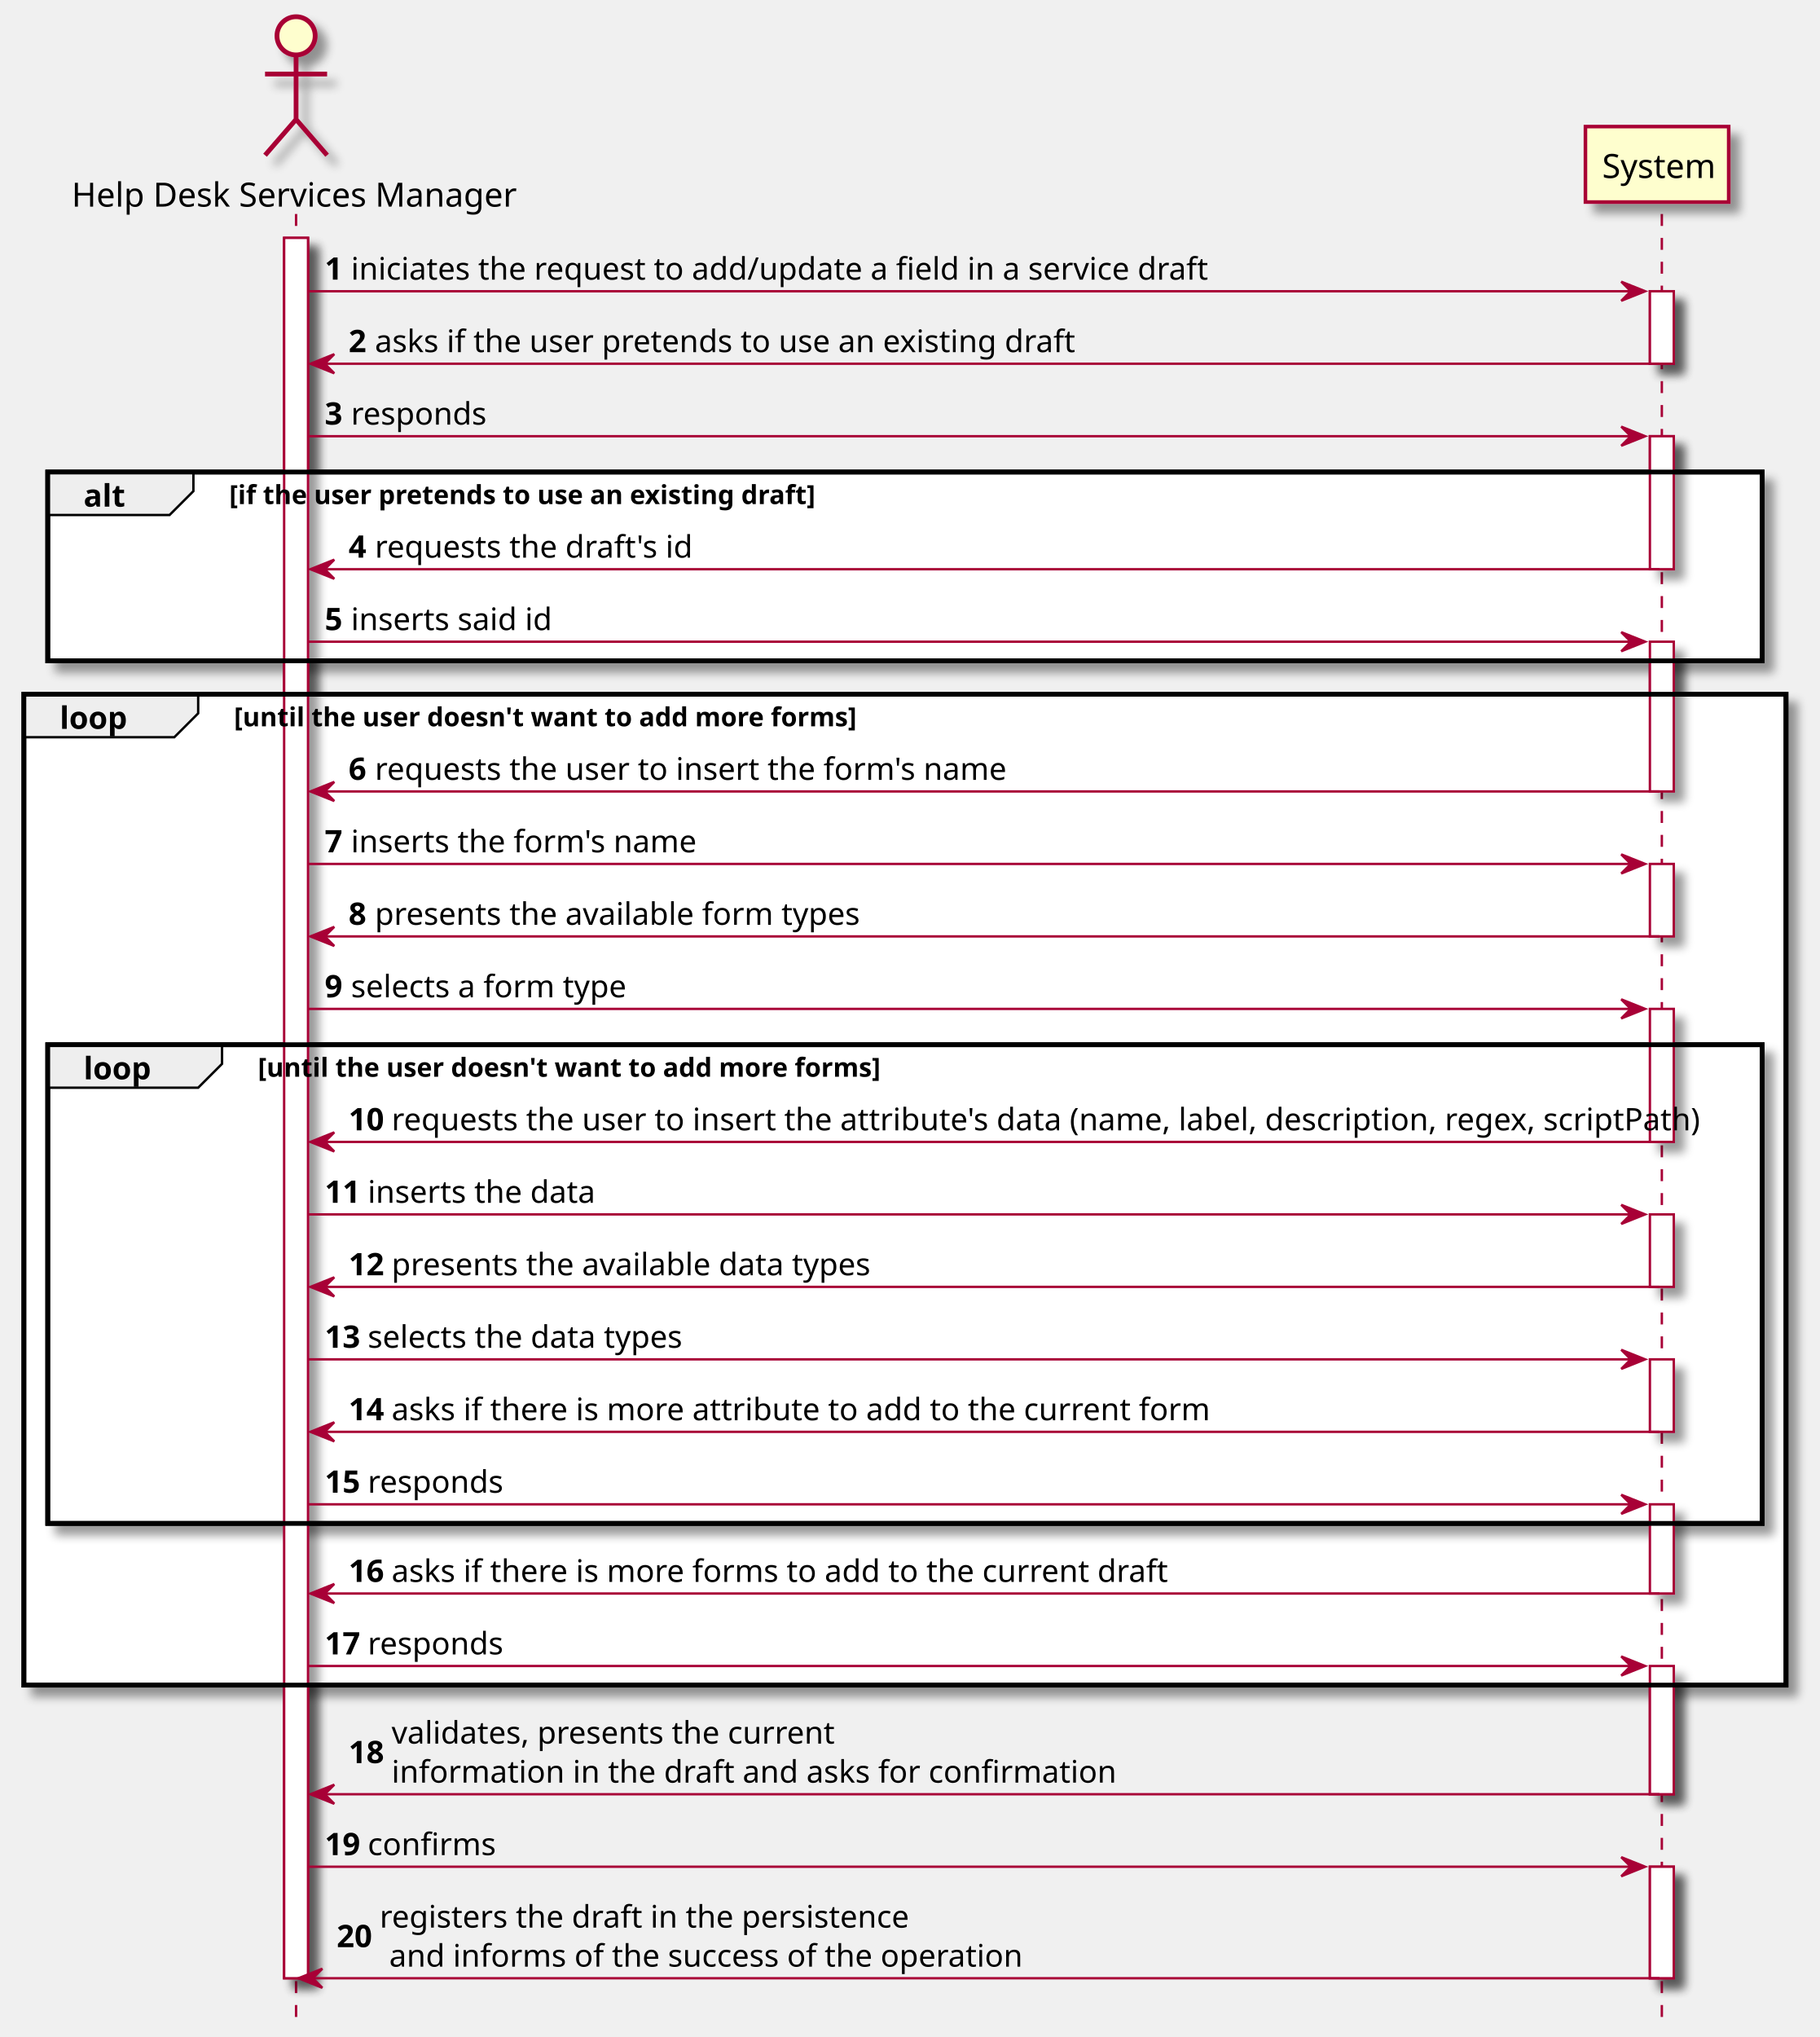
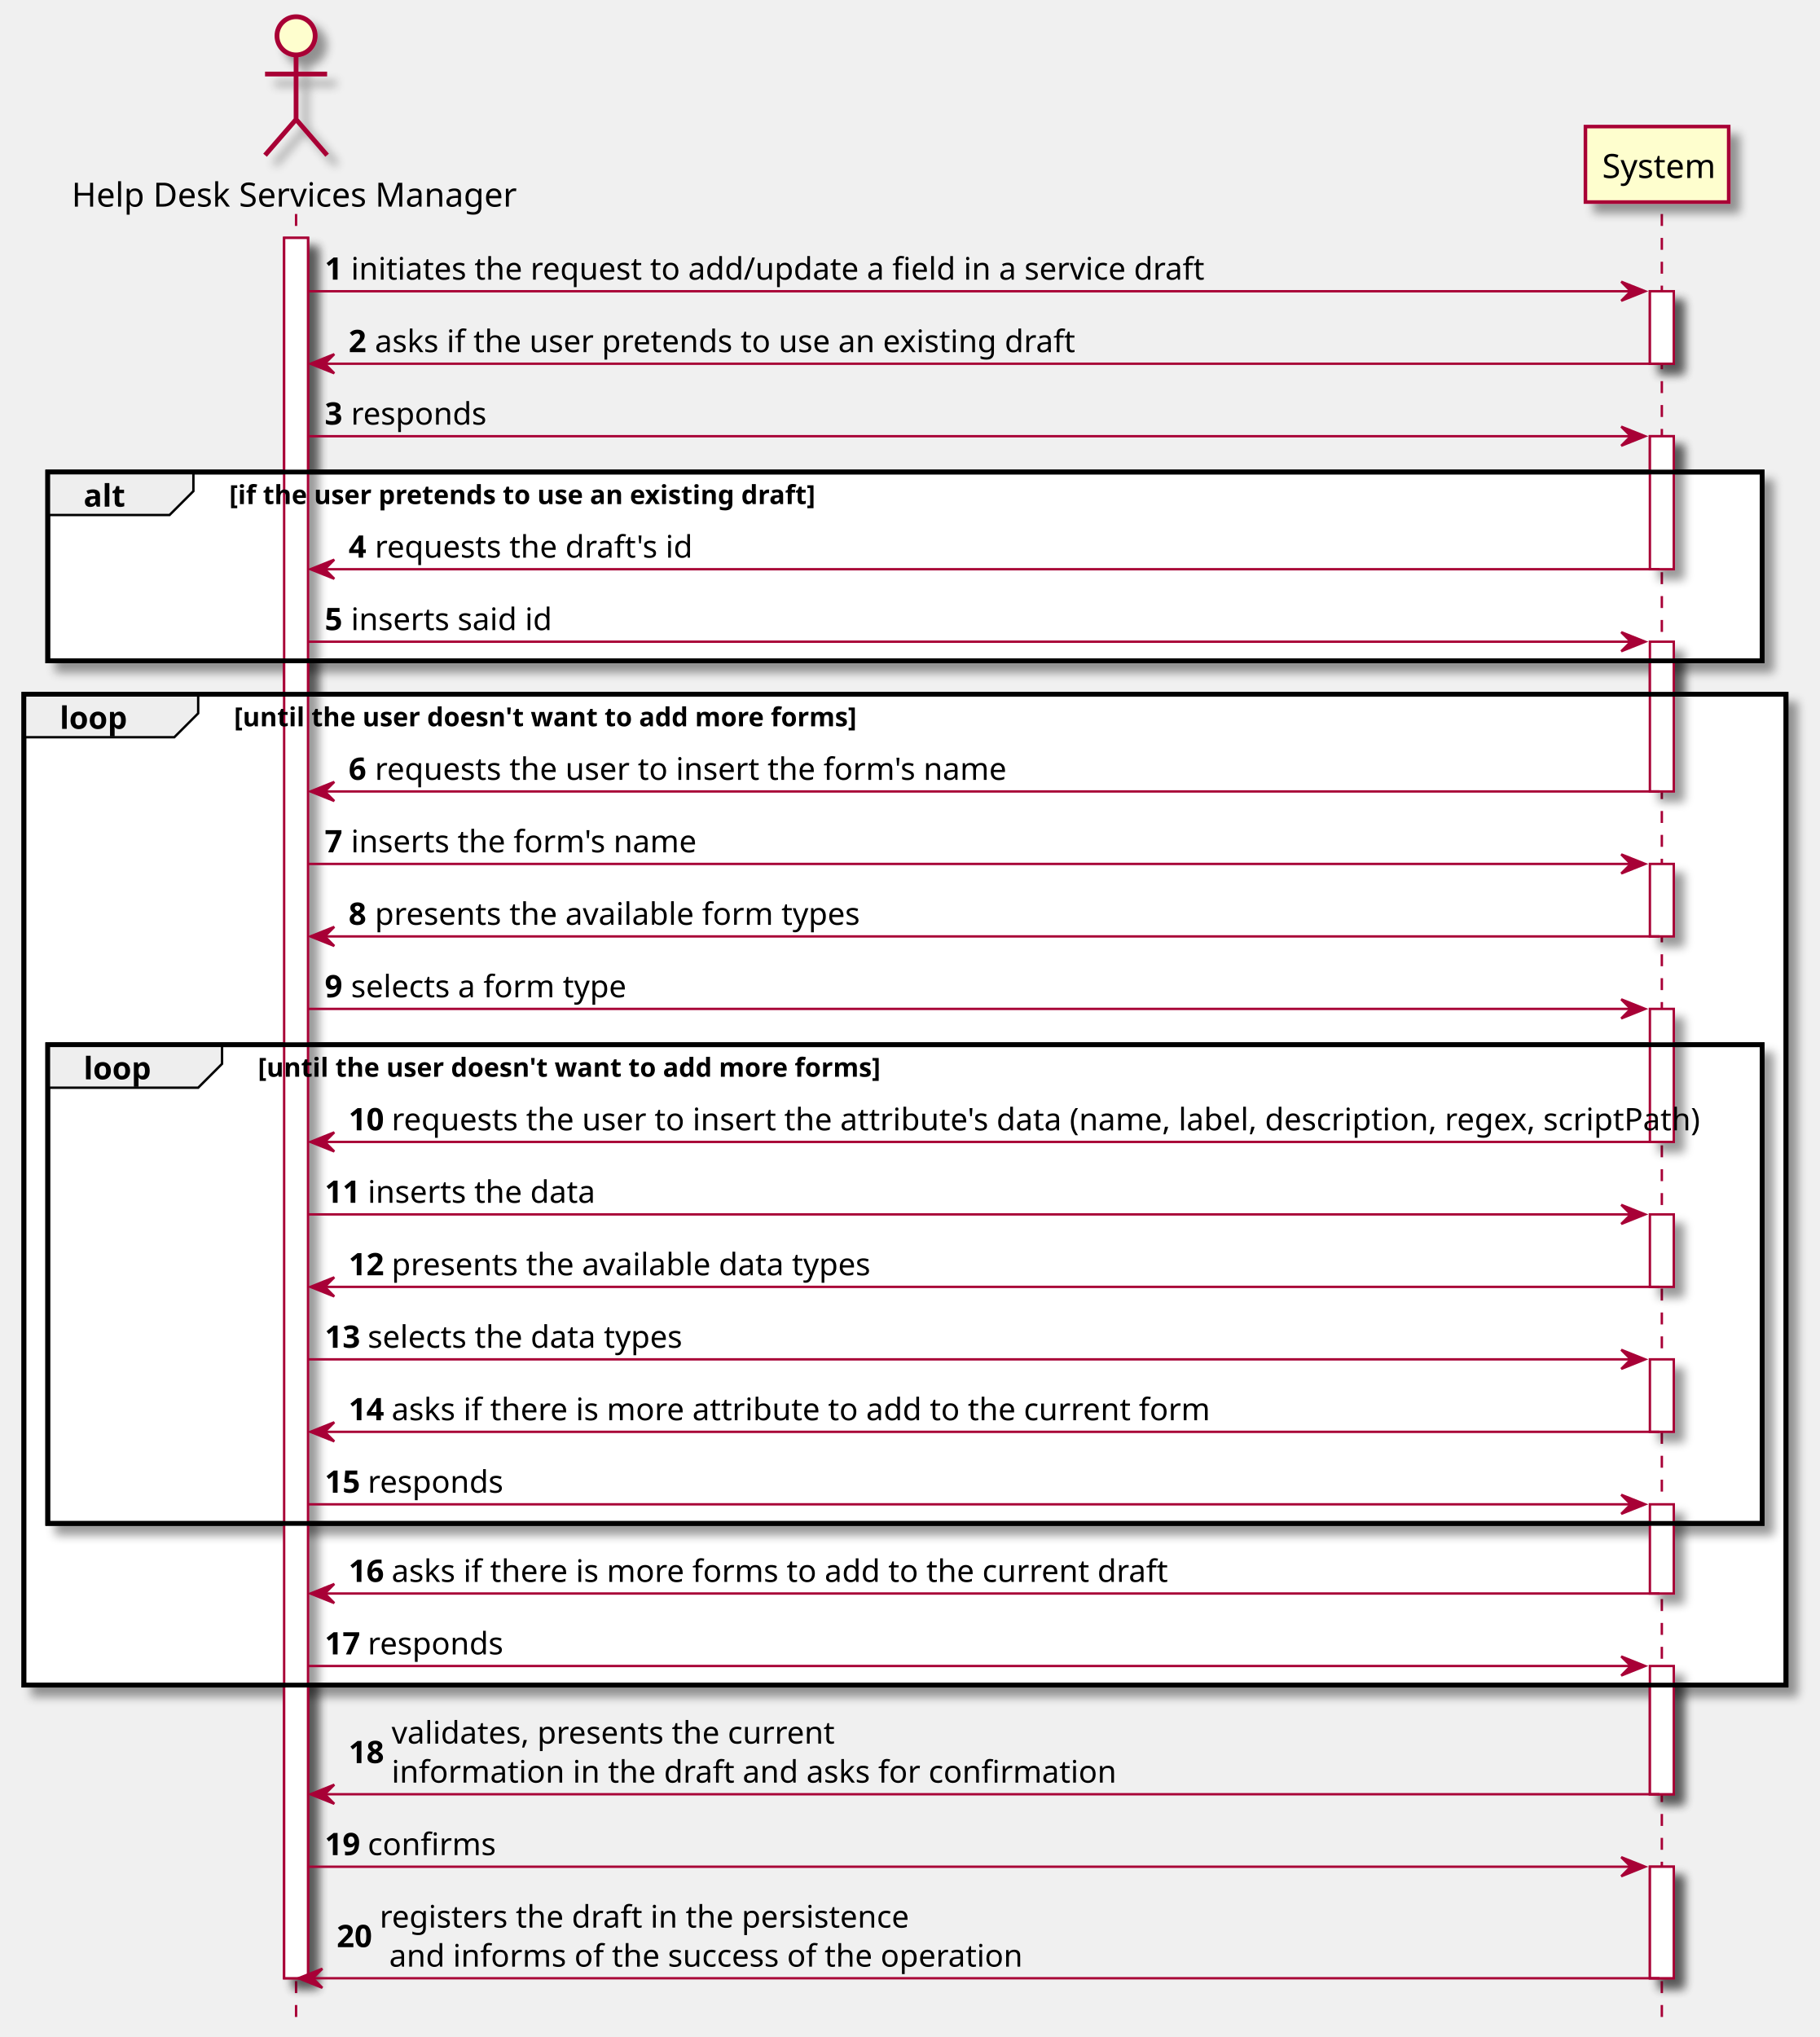
<svg xmlns="http://www.w3.org/2000/svg" contentScriptType="application/ecmascript" contentStyleType="text/css" height="853px" preserveAspectRatio="none" style="width:762px;height:853px;" version="1.1" viewBox="0 0 762 853" width="762px" zoomAndPan="magnify">
  <defs>
-     <filter height="300%" id="f1pbz5smynteqz" width="300%" x="-1" y="-1">
+     <filter height="300%" id="f1j37cf1c115k4" width="300%" x="-1" y="-1">
      <feGaussianBlur result="blurOut" stdDeviation="2.0" />
      <feColorMatrix in="blurOut" result="blurOut2" type="matrix" values="0 0 0 0 0 0 0 0 0 0 0 0 0 0 0 0 0 0 .4 0" />
      <feOffset dx="4.0" dy="4.0" in="blurOut2" result="blurOut3" />
      <feBlend in="SourceGraphic" in2="blurOut3" mode="normal" />
    </filter>
  </defs>
  <g>
-     <rect fill="#FFFFFF" filter="url(#f1pbz5smynteqz)" height="728.789" style="stroke:#A80036;stroke-width:1.0;" width="10" x="119" y="99.609" />
-     <rect fill="#FFFFFF" filter="url(#f1pbz5smynteqz)" height="30.352" style="stroke:#A80036;stroke-width:1.0;" width="10" x="691" y="121.961" />
-     <rect fill="#FFFFFF" filter="url(#f1pbz5smynteqz)" height="55.703" style="stroke:#A80036;stroke-width:1.0;" width="10" x="691" y="182.664" />
-     <rect fill="#FFFFFF" filter="url(#f1pbz5smynteqz)" height="62.703" style="stroke:#A80036;stroke-width:1.0;" width="10" x="691" y="268.719" />
-     <rect fill="#FFFFFF" filter="url(#f1pbz5smynteqz)" height="30.352" style="stroke:#A80036;stroke-width:1.0;" width="10" x="691" y="361.773" />
-     <rect fill="#FFFFFF" filter="url(#f1pbz5smynteqz)" height="55.703" style="stroke:#A80036;stroke-width:1.0;" width="10" x="691" y="422.477" />
-     <rect fill="#FFFFFF" filter="url(#f1pbz5smynteqz)" height="30.352" style="stroke:#A80036;stroke-width:1.0;" width="10" x="691" y="508.531" />
-     <rect fill="#FFFFFF" filter="url(#f1pbz5smynteqz)" height="30.352" style="stroke:#A80036;stroke-width:1.0;" width="10" x="691" y="569.234" />
-     <rect fill="#FFFFFF" filter="url(#f1pbz5smynteqz)" height="37.352" style="stroke:#A80036;stroke-width:1.0;" width="10" x="691" y="629.938" />
-     <rect fill="#FFFFFF" filter="url(#f1pbz5smynteqz)" height="53.703" style="stroke:#A80036;stroke-width:1.0;" width="10" x="691" y="697.641" />
-     <rect fill="#FFFFFF" filter="url(#f1pbz5smynteqz)" height="46.703" style="stroke:#A80036;stroke-width:1.0;" width="10" x="691" y="781.695" />
-     <rect fill="#FFFFFF" filter="url(#f1pbz5smynteqz)" height="79.055" style="stroke:#000000;stroke-width:2.0;" width="718" x="20" y="197.664" />
-     <rect fill="#FFFFFF" filter="url(#f1pbz5smynteqz)" height="414.922" style="stroke:#000000;stroke-width:2.0;" width="738" x="10" y="290.719" />
-     <rect fill="#FFFFFF" filter="url(#f1pbz5smynteqz)" height="200.461" style="stroke:#000000;stroke-width:2.0;" width="718" x="20" y="437.477" />
+     <rect fill="#FFFFFF" filter="url(#f1j37cf1c115k4)" height="728.789" style="stroke:#A80036;stroke-width:1.0;" width="10" x="119" y="99.609" />
+     <rect fill="#FFFFFF" filter="url(#f1j37cf1c115k4)" height="30.352" style="stroke:#A80036;stroke-width:1.0;" width="10" x="691" y="121.961" />
+     <rect fill="#FFFFFF" filter="url(#f1j37cf1c115k4)" height="55.703" style="stroke:#A80036;stroke-width:1.0;" width="10" x="691" y="182.664" />
+     <rect fill="#FFFFFF" filter="url(#f1j37cf1c115k4)" height="62.703" style="stroke:#A80036;stroke-width:1.0;" width="10" x="691" y="268.719" />
+     <rect fill="#FFFFFF" filter="url(#f1j37cf1c115k4)" height="30.352" style="stroke:#A80036;stroke-width:1.0;" width="10" x="691" y="361.773" />
+     <rect fill="#FFFFFF" filter="url(#f1j37cf1c115k4)" height="55.703" style="stroke:#A80036;stroke-width:1.0;" width="10" x="691" y="422.477" />
+     <rect fill="#FFFFFF" filter="url(#f1j37cf1c115k4)" height="30.352" style="stroke:#A80036;stroke-width:1.0;" width="10" x="691" y="508.531" />
+     <rect fill="#FFFFFF" filter="url(#f1j37cf1c115k4)" height="30.352" style="stroke:#A80036;stroke-width:1.0;" width="10" x="691" y="569.234" />
+     <rect fill="#FFFFFF" filter="url(#f1j37cf1c115k4)" height="37.352" style="stroke:#A80036;stroke-width:1.0;" width="10" x="691" y="629.938" />
+     <rect fill="#FFFFFF" filter="url(#f1j37cf1c115k4)" height="53.703" style="stroke:#A80036;stroke-width:1.0;" width="10" x="691" y="697.641" />
+     <rect fill="#FFFFFF" filter="url(#f1j37cf1c115k4)" height="46.703" style="stroke:#A80036;stroke-width:1.0;" width="10" x="691" y="781.695" />
+     <rect fill="#FFFFFF" filter="url(#f1j37cf1c115k4)" height="79.055" style="stroke:#000000;stroke-width:2.0;" width="718" x="20" y="197.664" />
+     <rect fill="#FFFFFF" filter="url(#f1j37cf1c115k4)" height="414.922" style="stroke:#000000;stroke-width:2.0;" width="738" x="10" y="290.719" />
+     <rect fill="#FFFFFF" filter="url(#f1j37cf1c115k4)" height="200.461" style="stroke:#000000;stroke-width:2.0;" width="718" x="20" y="437.477" />
    <line style="stroke:#A80036;stroke-width:1.0;stroke-dasharray:5.0,5.0;" x1="124" x2="124" y1="89.609" y2="846.398" />
    <line style="stroke:#A80036;stroke-width:1.0;stroke-dasharray:5.0,5.0;" x1="696" x2="696" y1="89.609" y2="846.398" />
    <text fill="#000000" font-family="sans-serif" font-size="14" lengthAdjust="spacing" textLength="182" x="30" y="86.533">Help Desk Services Manager</text>
-     <ellipse cx="124" cy="15" fill="#FEFECE" filter="url(#f1pbz5smynteqz)" rx="8" ry="8" style="stroke:#A80036;stroke-width:2.0;" />
-     <path d="M124,23 L124,50 M111,31 L137,31 M124,50 L111,65 M124,50 L137,65 " fill="none" filter="url(#f1pbz5smynteqz)" style="stroke:#A80036;stroke-width:2.0;" />
-     <rect fill="#FEFECE" filter="url(#f1pbz5smynteqz)" height="31.609" style="stroke:#A80036;stroke-width:1.5;" width="60" x="664" y="53" />
+     <ellipse cx="124" cy="15" fill="#FEFECE" filter="url(#f1j37cf1c115k4)" rx="8" ry="8" style="stroke:#A80036;stroke-width:2.0;" />
+     <path d="M124,23 L124,50 M111,31 L137,31 M124,50 L111,65 M124,50 L137,65 " fill="none" filter="url(#f1j37cf1c115k4)" style="stroke:#A80036;stroke-width:2.0;" />
+     <rect fill="#FEFECE" filter="url(#f1j37cf1c115k4)" height="31.609" style="stroke:#A80036;stroke-width:1.5;" width="60" x="664" y="53" />
    <text fill="#000000" font-family="sans-serif" font-size="14" lengthAdjust="spacing" textLength="46" x="671" y="74.533">System</text>
-     <rect fill="#FFFFFF" filter="url(#f1pbz5smynteqz)" height="728.789" style="stroke:#A80036;stroke-width:1.0;" width="10" x="119" y="99.609" />
-     <rect fill="#FFFFFF" filter="url(#f1pbz5smynteqz)" height="30.352" style="stroke:#A80036;stroke-width:1.0;" width="10" x="691" y="121.961" />
-     <rect fill="#FFFFFF" filter="url(#f1pbz5smynteqz)" height="55.703" style="stroke:#A80036;stroke-width:1.0;" width="10" x="691" y="182.664" />
-     <rect fill="#FFFFFF" filter="url(#f1pbz5smynteqz)" height="62.703" style="stroke:#A80036;stroke-width:1.0;" width="10" x="691" y="268.719" />
-     <rect fill="#FFFFFF" filter="url(#f1pbz5smynteqz)" height="30.352" style="stroke:#A80036;stroke-width:1.0;" width="10" x="691" y="361.773" />
-     <rect fill="#FFFFFF" filter="url(#f1pbz5smynteqz)" height="55.703" style="stroke:#A80036;stroke-width:1.0;" width="10" x="691" y="422.477" />
-     <rect fill="#FFFFFF" filter="url(#f1pbz5smynteqz)" height="30.352" style="stroke:#A80036;stroke-width:1.0;" width="10" x="691" y="508.531" />
-     <rect fill="#FFFFFF" filter="url(#f1pbz5smynteqz)" height="30.352" style="stroke:#A80036;stroke-width:1.0;" width="10" x="691" y="569.234" />
-     <rect fill="#FFFFFF" filter="url(#f1pbz5smynteqz)" height="37.352" style="stroke:#A80036;stroke-width:1.0;" width="10" x="691" y="629.938" />
-     <rect fill="#FFFFFF" filter="url(#f1pbz5smynteqz)" height="53.703" style="stroke:#A80036;stroke-width:1.0;" width="10" x="691" y="697.641" />
-     <rect fill="#FFFFFF" filter="url(#f1pbz5smynteqz)" height="46.703" style="stroke:#A80036;stroke-width:1.0;" width="10" x="691" y="781.695" />
+     <rect fill="#FFFFFF" filter="url(#f1j37cf1c115k4)" height="728.789" style="stroke:#A80036;stroke-width:1.0;" width="10" x="119" y="99.609" />
+     <rect fill="#FFFFFF" filter="url(#f1j37cf1c115k4)" height="30.352" style="stroke:#A80036;stroke-width:1.0;" width="10" x="691" y="121.961" />
+     <rect fill="#FFFFFF" filter="url(#f1j37cf1c115k4)" height="55.703" style="stroke:#A80036;stroke-width:1.0;" width="10" x="691" y="182.664" />
+     <rect fill="#FFFFFF" filter="url(#f1j37cf1c115k4)" height="62.703" style="stroke:#A80036;stroke-width:1.0;" width="10" x="691" y="268.719" />
+     <rect fill="#FFFFFF" filter="url(#f1j37cf1c115k4)" height="30.352" style="stroke:#A80036;stroke-width:1.0;" width="10" x="691" y="361.773" />
+     <rect fill="#FFFFFF" filter="url(#f1j37cf1c115k4)" height="55.703" style="stroke:#A80036;stroke-width:1.0;" width="10" x="691" y="422.477" />
+     <rect fill="#FFFFFF" filter="url(#f1j37cf1c115k4)" height="30.352" style="stroke:#A80036;stroke-width:1.0;" width="10" x="691" y="508.531" />
+     <rect fill="#FFFFFF" filter="url(#f1j37cf1c115k4)" height="30.352" style="stroke:#A80036;stroke-width:1.0;" width="10" x="691" y="569.234" />
+     <rect fill="#FFFFFF" filter="url(#f1j37cf1c115k4)" height="37.352" style="stroke:#A80036;stroke-width:1.0;" width="10" x="691" y="629.938" />
+     <rect fill="#FFFFFF" filter="url(#f1j37cf1c115k4)" height="53.703" style="stroke:#A80036;stroke-width:1.0;" width="10" x="691" y="697.641" />
+     <rect fill="#FFFFFF" filter="url(#f1j37cf1c115k4)" height="46.703" style="stroke:#A80036;stroke-width:1.0;" width="10" x="691" y="781.695" />
    <polygon fill="#A80036" points="679,117.961,689,121.961,679,125.961,683,121.961" style="stroke:#A80036;stroke-width:1.0;" />
    <line style="stroke:#A80036;stroke-width:1.0;" x1="129" x2="685" y1="121.961" y2="121.961" />
    <text fill="#000000" font-family="sans-serif" font-size="13" font-weight="bold" lengthAdjust="spacing" textLength="7" x="136" y="117.105">1</text>
-     <text fill="#000000" font-family="sans-serif" font-size="13" lengthAdjust="spacing" textLength="336" x="147" y="117.105">iniciates the request to add/update a field in a service draft</text>
+     <text fill="#000000" font-family="sans-serif" font-size="13" lengthAdjust="spacing" textLength="333" x="147" y="117.105">initiates the request to add/update a field in a service draft</text>
    <polygon fill="#A80036" points="140,148.312,130,152.312,140,156.312,136,152.312" style="stroke:#A80036;stroke-width:1.0;" />
    <line style="stroke:#A80036;stroke-width:1.0;" x1="134" x2="695" y1="152.312" y2="152.312" />
    <text fill="#000000" font-family="sans-serif" font-size="13" font-weight="bold" lengthAdjust="spacing" textLength="7" x="146" y="147.456">2</text>
    <text fill="#000000" font-family="sans-serif" font-size="13" lengthAdjust="spacing" textLength="279" x="157" y="147.456">asks if the user pretends to use an existing draft</text>
    <polygon fill="#A80036" points="679,178.664,689,182.664,679,186.664,683,182.664" style="stroke:#A80036;stroke-width:1.0;" />
    <line style="stroke:#A80036;stroke-width:1.0;" x1="129" x2="685" y1="182.664" y2="182.664" />
    <text fill="#000000" font-family="sans-serif" font-size="13" font-weight="bold" lengthAdjust="spacing" textLength="7" x="136" y="177.808">3</text>
    <text fill="#000000" font-family="sans-serif" font-size="13" lengthAdjust="spacing" textLength="53" x="147" y="177.808">responds</text>
    <path d="M20,197.664 L81,197.664 L81,205.664 L71,215.664 L20,215.664 L20,197.664 " fill="#EEEEEE" style="stroke:#000000;stroke-width:1.0;" />
    <rect fill="none" height="79.055" style="stroke:#000000;stroke-width:2.0;" width="718" x="20" y="197.664" />
    <text fill="#000000" font-family="sans-serif" font-size="13" font-weight="bold" lengthAdjust="spacing" textLength="16" x="35" y="212.159">alt</text>
    <text fill="#000000" font-family="sans-serif" font-size="11" font-weight="bold" lengthAdjust="spacing" textLength="249" x="96" y="211.083">[if the user pretends to use an existing draft]</text>
    <polygon fill="#A80036" points="140,234.367,130,238.367,140,242.367,136,238.367" style="stroke:#A80036;stroke-width:1.0;" />
    <line style="stroke:#A80036;stroke-width:1.0;" x1="134" x2="695" y1="238.367" y2="238.367" />
    <text fill="#000000" font-family="sans-serif" font-size="13" font-weight="bold" lengthAdjust="spacing" textLength="7" x="146" y="233.511">4</text>
    <text fill="#000000" font-family="sans-serif" font-size="13" lengthAdjust="spacing" textLength="124" x="157" y="233.511">requests the draft's id</text>
    <polygon fill="#A80036" points="679,264.719,689,268.719,679,272.719,683,268.719" style="stroke:#A80036;stroke-width:1.0;" />
    <line style="stroke:#A80036;stroke-width:1.0;" x1="129" x2="685" y1="268.719" y2="268.719" />
    <text fill="#000000" font-family="sans-serif" font-size="13" font-weight="bold" lengthAdjust="spacing" textLength="7" x="136" y="263.862">5</text>
    <text fill="#000000" font-family="sans-serif" font-size="13" lengthAdjust="spacing" textLength="81" x="147" y="263.862">inserts said id</text>
    <path d="M10,290.719 L83,290.719 L83,298.719 L73,308.719 L10,308.719 L10,290.719 " fill="#EEEEEE" style="stroke:#000000;stroke-width:1.0;" />
    <rect fill="none" height="414.922" style="stroke:#000000;stroke-width:2.0;" width="738" x="10" y="290.719" />
    <text fill="#000000" font-family="sans-serif" font-size="13" font-weight="bold" lengthAdjust="spacing" textLength="28" x="25" y="305.214">loop</text>
    <text fill="#000000" font-family="sans-serif" font-size="11" font-weight="bold" lengthAdjust="spacing" textLength="264" x="98" y="304.138">[until the user doesn't want to add more forms]</text>
    <polygon fill="#A80036" points="140,327.422,130,331.422,140,335.422,136,331.422" style="stroke:#A80036;stroke-width:1.0;" />
    <line style="stroke:#A80036;stroke-width:1.0;" x1="134" x2="695" y1="331.422" y2="331.422" />
    <text fill="#000000" font-family="sans-serif" font-size="13" font-weight="bold" lengthAdjust="spacing" textLength="7" x="146" y="326.565">6</text>
    <text fill="#000000" font-family="sans-serif" font-size="13" lengthAdjust="spacing" textLength="248" x="157" y="326.565">requests the user to insert the form's name</text>
    <polygon fill="#A80036" points="679,357.773,689,361.773,679,365.773,683,361.773" style="stroke:#A80036;stroke-width:1.0;" />
    <line style="stroke:#A80036;stroke-width:1.0;" x1="129" x2="685" y1="361.773" y2="361.773" />
    <text fill="#000000" font-family="sans-serif" font-size="13" font-weight="bold" lengthAdjust="spacing" textLength="7" x="136" y="356.917">7</text>
    <text fill="#000000" font-family="sans-serif" font-size="13" lengthAdjust="spacing" textLength="135" x="147" y="356.917">inserts the form's name</text>
    <polygon fill="#A80036" points="140,388.125,130,392.125,140,396.125,136,392.125" style="stroke:#A80036;stroke-width:1.0;" />
    <line style="stroke:#A80036;stroke-width:1.0;" x1="134" x2="695" y1="392.125" y2="392.125" />
    <text fill="#000000" font-family="sans-serif" font-size="13" font-weight="bold" lengthAdjust="spacing" textLength="7" x="146" y="387.269">8</text>
    <text fill="#000000" font-family="sans-serif" font-size="13" lengthAdjust="spacing" textLength="190" x="157" y="387.269">presents the available form types</text>
    <polygon fill="#A80036" points="679,418.477,689,422.477,679,426.477,683,422.477" style="stroke:#A80036;stroke-width:1.0;" />
    <line style="stroke:#A80036;stroke-width:1.0;" x1="129" x2="685" y1="422.477" y2="422.477" />
    <text fill="#000000" font-family="sans-serif" font-size="13" font-weight="bold" lengthAdjust="spacing" textLength="7" x="136" y="417.62">9</text>
    <text fill="#000000" font-family="sans-serif" font-size="13" lengthAdjust="spacing" textLength="111" x="147" y="417.62">selects a form type</text>
    <path d="M20,437.477 L93,437.477 L93,445.477 L83,455.477 L20,455.477 L20,437.477 " fill="#EEEEEE" style="stroke:#000000;stroke-width:1.0;" />
    <rect fill="none" height="200.461" style="stroke:#000000;stroke-width:2.0;" width="718" x="20" y="437.477" />
    <text fill="#000000" font-family="sans-serif" font-size="13" font-weight="bold" lengthAdjust="spacing" textLength="28" x="35" y="451.972">loop</text>
    <text fill="#000000" font-family="sans-serif" font-size="11" font-weight="bold" lengthAdjust="spacing" textLength="264" x="108" y="450.896">[until the user doesn't want to add more forms]</text>
    <polygon fill="#A80036" points="140,474.18,130,478.18,140,482.18,136,478.18" style="stroke:#A80036;stroke-width:1.0;" />
    <line style="stroke:#A80036;stroke-width:1.0;" x1="134" x2="695" y1="478.18" y2="478.18" />
    <text fill="#000000" font-family="sans-serif" font-size="13" font-weight="bold" lengthAdjust="spacing" textLength="14" x="146" y="473.323">10</text>
    <text fill="#000000" font-family="sans-serif" font-size="13" lengthAdjust="spacing" textLength="520" x="164" y="473.323">requests the user to insert the attribute's data (name, label, description, regex, scriptPath)</text>
    <polygon fill="#A80036" points="679,504.531,689,508.531,679,512.531,683,508.531" style="stroke:#A80036;stroke-width:1.0;" />
    <line style="stroke:#A80036;stroke-width:1.0;" x1="129" x2="685" y1="508.531" y2="508.531" />
    <text fill="#000000" font-family="sans-serif" font-size="13" font-weight="bold" lengthAdjust="spacing" textLength="14" x="136" y="503.675">11</text>
    <text fill="#000000" font-family="sans-serif" font-size="13" lengthAdjust="spacing" textLength="90" x="154" y="503.675">inserts the data</text>
    <polygon fill="#A80036" points="140,534.883,130,538.883,140,542.883,136,538.883" style="stroke:#A80036;stroke-width:1.0;" />
    <line style="stroke:#A80036;stroke-width:1.0;" x1="134" x2="695" y1="538.883" y2="538.883" />
    <text fill="#000000" font-family="sans-serif" font-size="13" font-weight="bold" lengthAdjust="spacing" textLength="14" x="146" y="534.026">12</text>
    <text fill="#000000" font-family="sans-serif" font-size="13" lengthAdjust="spacing" textLength="190" x="164" y="534.026">presents the available data types</text>
    <polygon fill="#A80036" points="679,565.234,689,569.234,679,573.234,683,569.234" style="stroke:#A80036;stroke-width:1.0;" />
    <line style="stroke:#A80036;stroke-width:1.0;" x1="129" x2="685" y1="569.234" y2="569.234" />
    <text fill="#000000" font-family="sans-serif" font-size="13" font-weight="bold" lengthAdjust="spacing" textLength="14" x="136" y="564.378">13</text>
    <text fill="#000000" font-family="sans-serif" font-size="13" lengthAdjust="spacing" textLength="129" x="154" y="564.378">selects the data types</text>
    <polygon fill="#A80036" points="140,595.586,130,599.586,140,603.586,136,599.586" style="stroke:#A80036;stroke-width:1.0;" />
    <line style="stroke:#A80036;stroke-width:1.0;" x1="134" x2="695" y1="599.586" y2="599.586" />
    <text fill="#000000" font-family="sans-serif" font-size="13" font-weight="bold" lengthAdjust="spacing" textLength="14" x="146" y="594.73">14</text>
    <text fill="#000000" font-family="sans-serif" font-size="13" lengthAdjust="spacing" textLength="319" x="164" y="594.73">asks if there is more attribute to add to the current form</text>
    <polygon fill="#A80036" points="679,625.938,689,629.938,679,633.938,683,629.938" style="stroke:#A80036;stroke-width:1.0;" />
    <line style="stroke:#A80036;stroke-width:1.0;" x1="129" x2="685" y1="629.938" y2="629.938" />
    <text fill="#000000" font-family="sans-serif" font-size="13" font-weight="bold" lengthAdjust="spacing" textLength="14" x="136" y="625.081">15</text>
    <text fill="#000000" font-family="sans-serif" font-size="13" lengthAdjust="spacing" textLength="53" x="154" y="625.081">responds</text>
    <polygon fill="#A80036" points="140,663.289,130,667.289,140,671.289,136,667.289" style="stroke:#A80036;stroke-width:1.0;" />
    <line style="stroke:#A80036;stroke-width:1.0;" x1="134" x2="695" y1="667.289" y2="667.289" />
    <text fill="#000000" font-family="sans-serif" font-size="13" font-weight="bold" lengthAdjust="spacing" textLength="14" x="146" y="662.433">16</text>
    <text fill="#000000" font-family="sans-serif" font-size="13" lengthAdjust="spacing" textLength="304" x="164" y="662.433">asks if there is more forms to add to the current draft</text>
    <polygon fill="#A80036" points="679,693.641,689,697.641,679,701.641,683,697.641" style="stroke:#A80036;stroke-width:1.0;" />
    <line style="stroke:#A80036;stroke-width:1.0;" x1="129" x2="685" y1="697.641" y2="697.641" />
    <text fill="#000000" font-family="sans-serif" font-size="13" font-weight="bold" lengthAdjust="spacing" textLength="14" x="136" y="692.784">17</text>
    <text fill="#000000" font-family="sans-serif" font-size="13" lengthAdjust="spacing" textLength="53" x="154" y="692.784">responds</text>
    <polygon fill="#A80036" points="140,747.344,130,751.344,140,755.344,136,751.344" style="stroke:#A80036;stroke-width:1.0;" />
    <line style="stroke:#A80036;stroke-width:1.0;" x1="134" x2="695" y1="751.344" y2="751.344" />
    <text fill="#000000" font-family="sans-serif" font-size="13" font-weight="bold" lengthAdjust="spacing" textLength="14" x="146" y="738.312">18</text>
    <text fill="#000000" font-family="sans-serif" font-size="13" lengthAdjust="spacing" textLength="174" x="164" y="730.136">validates, presents the current</text>
    <text fill="#000000" font-family="sans-serif" font-size="13" lengthAdjust="spacing" textLength="277" x="164" y="746.487">information in the draft and asks for confirmation</text>
    <polygon fill="#A80036" points="679,777.695,689,781.695,679,785.695,683,781.695" style="stroke:#A80036;stroke-width:1.0;" />
    <line style="stroke:#A80036;stroke-width:1.0;" x1="129" x2="685" y1="781.695" y2="781.695" />
    <text fill="#000000" font-family="sans-serif" font-size="13" font-weight="bold" lengthAdjust="spacing" textLength="14" x="136" y="776.839">19</text>
    <text fill="#000000" font-family="sans-serif" font-size="13" lengthAdjust="spacing" textLength="49" x="154" y="776.839">confirms</text>
    <polygon fill="#A80036" points="135,824.398,125,828.398,135,832.398,131,828.398" style="stroke:#A80036;stroke-width:1.0;" />
    <line style="stroke:#A80036;stroke-width:1.0;" x1="129" x2="695" y1="828.398" y2="828.398" />
    <text fill="#000000" font-family="sans-serif" font-size="13" font-weight="bold" lengthAdjust="spacing" textLength="14" x="141" y="815.366">20</text>
    <text fill="#000000" font-family="sans-serif" font-size="13" lengthAdjust="spacing" textLength="208" x="159" y="807.19">registers the draft in the persistence</text>
    <text fill="#000000" font-family="sans-serif" font-size="13" lengthAdjust="spacing" textLength="249" x="163" y="823.542">and informs of the success of the operation</text>
  </g>
</svg>
